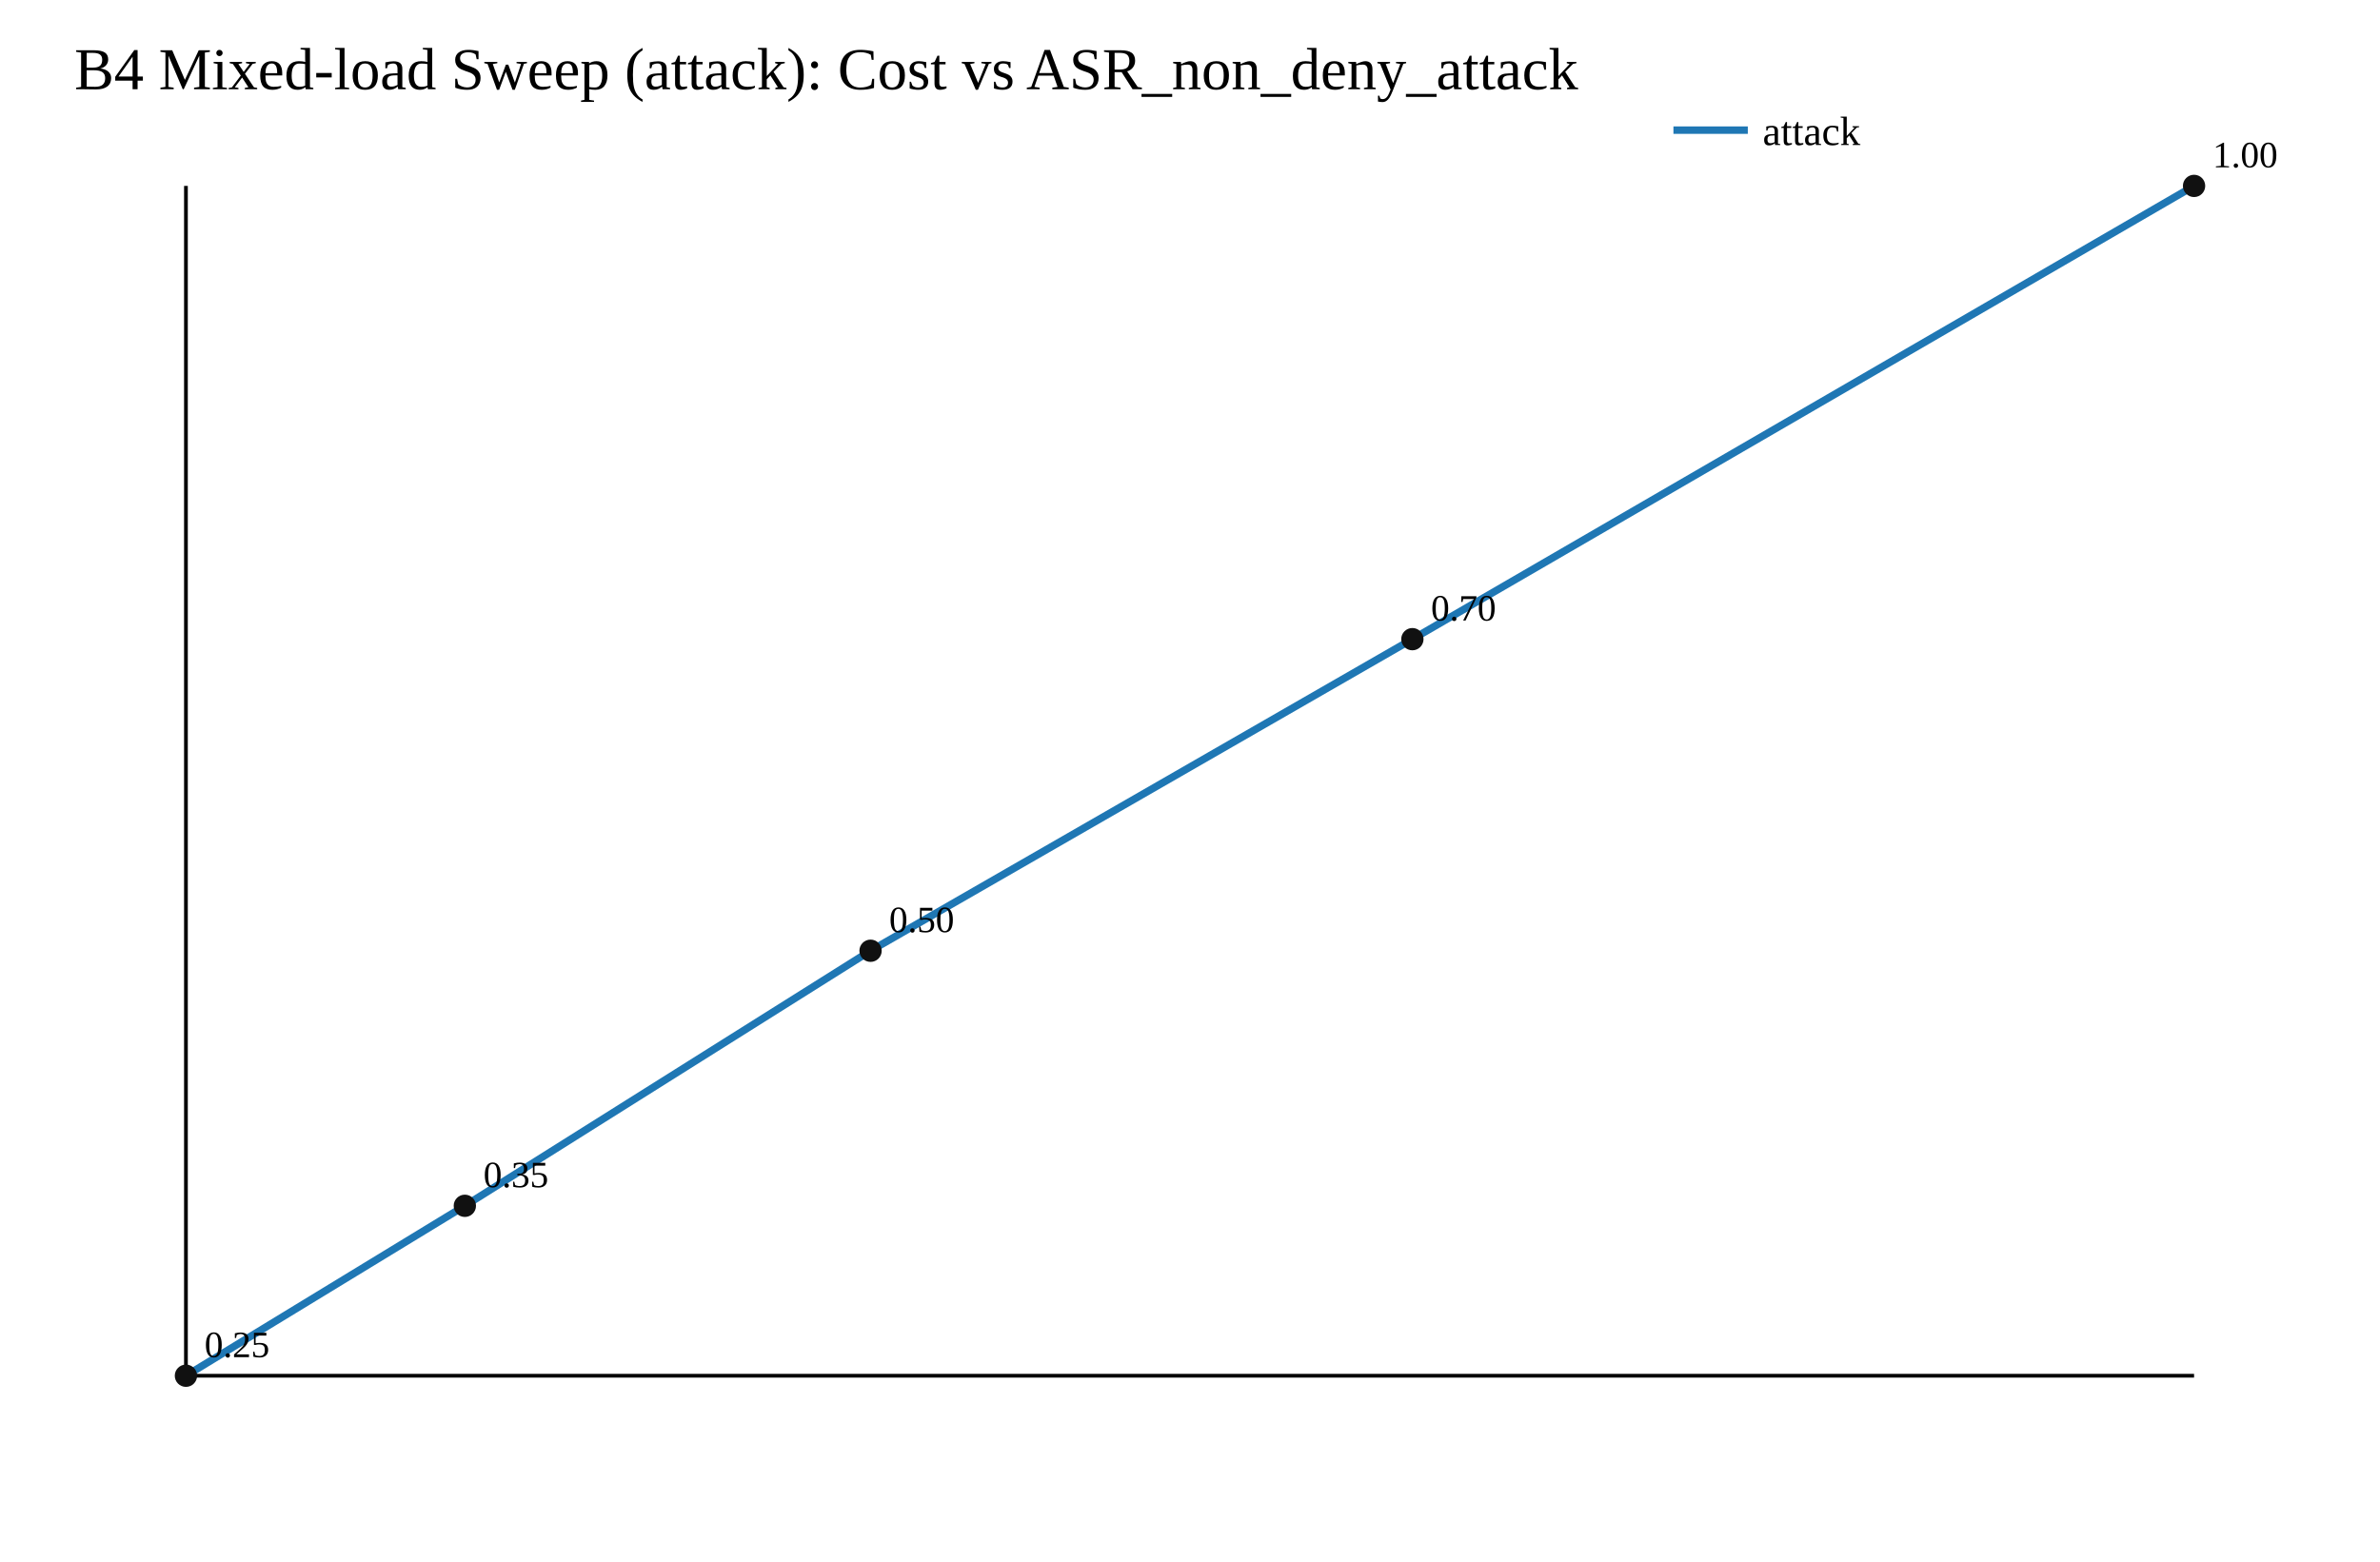
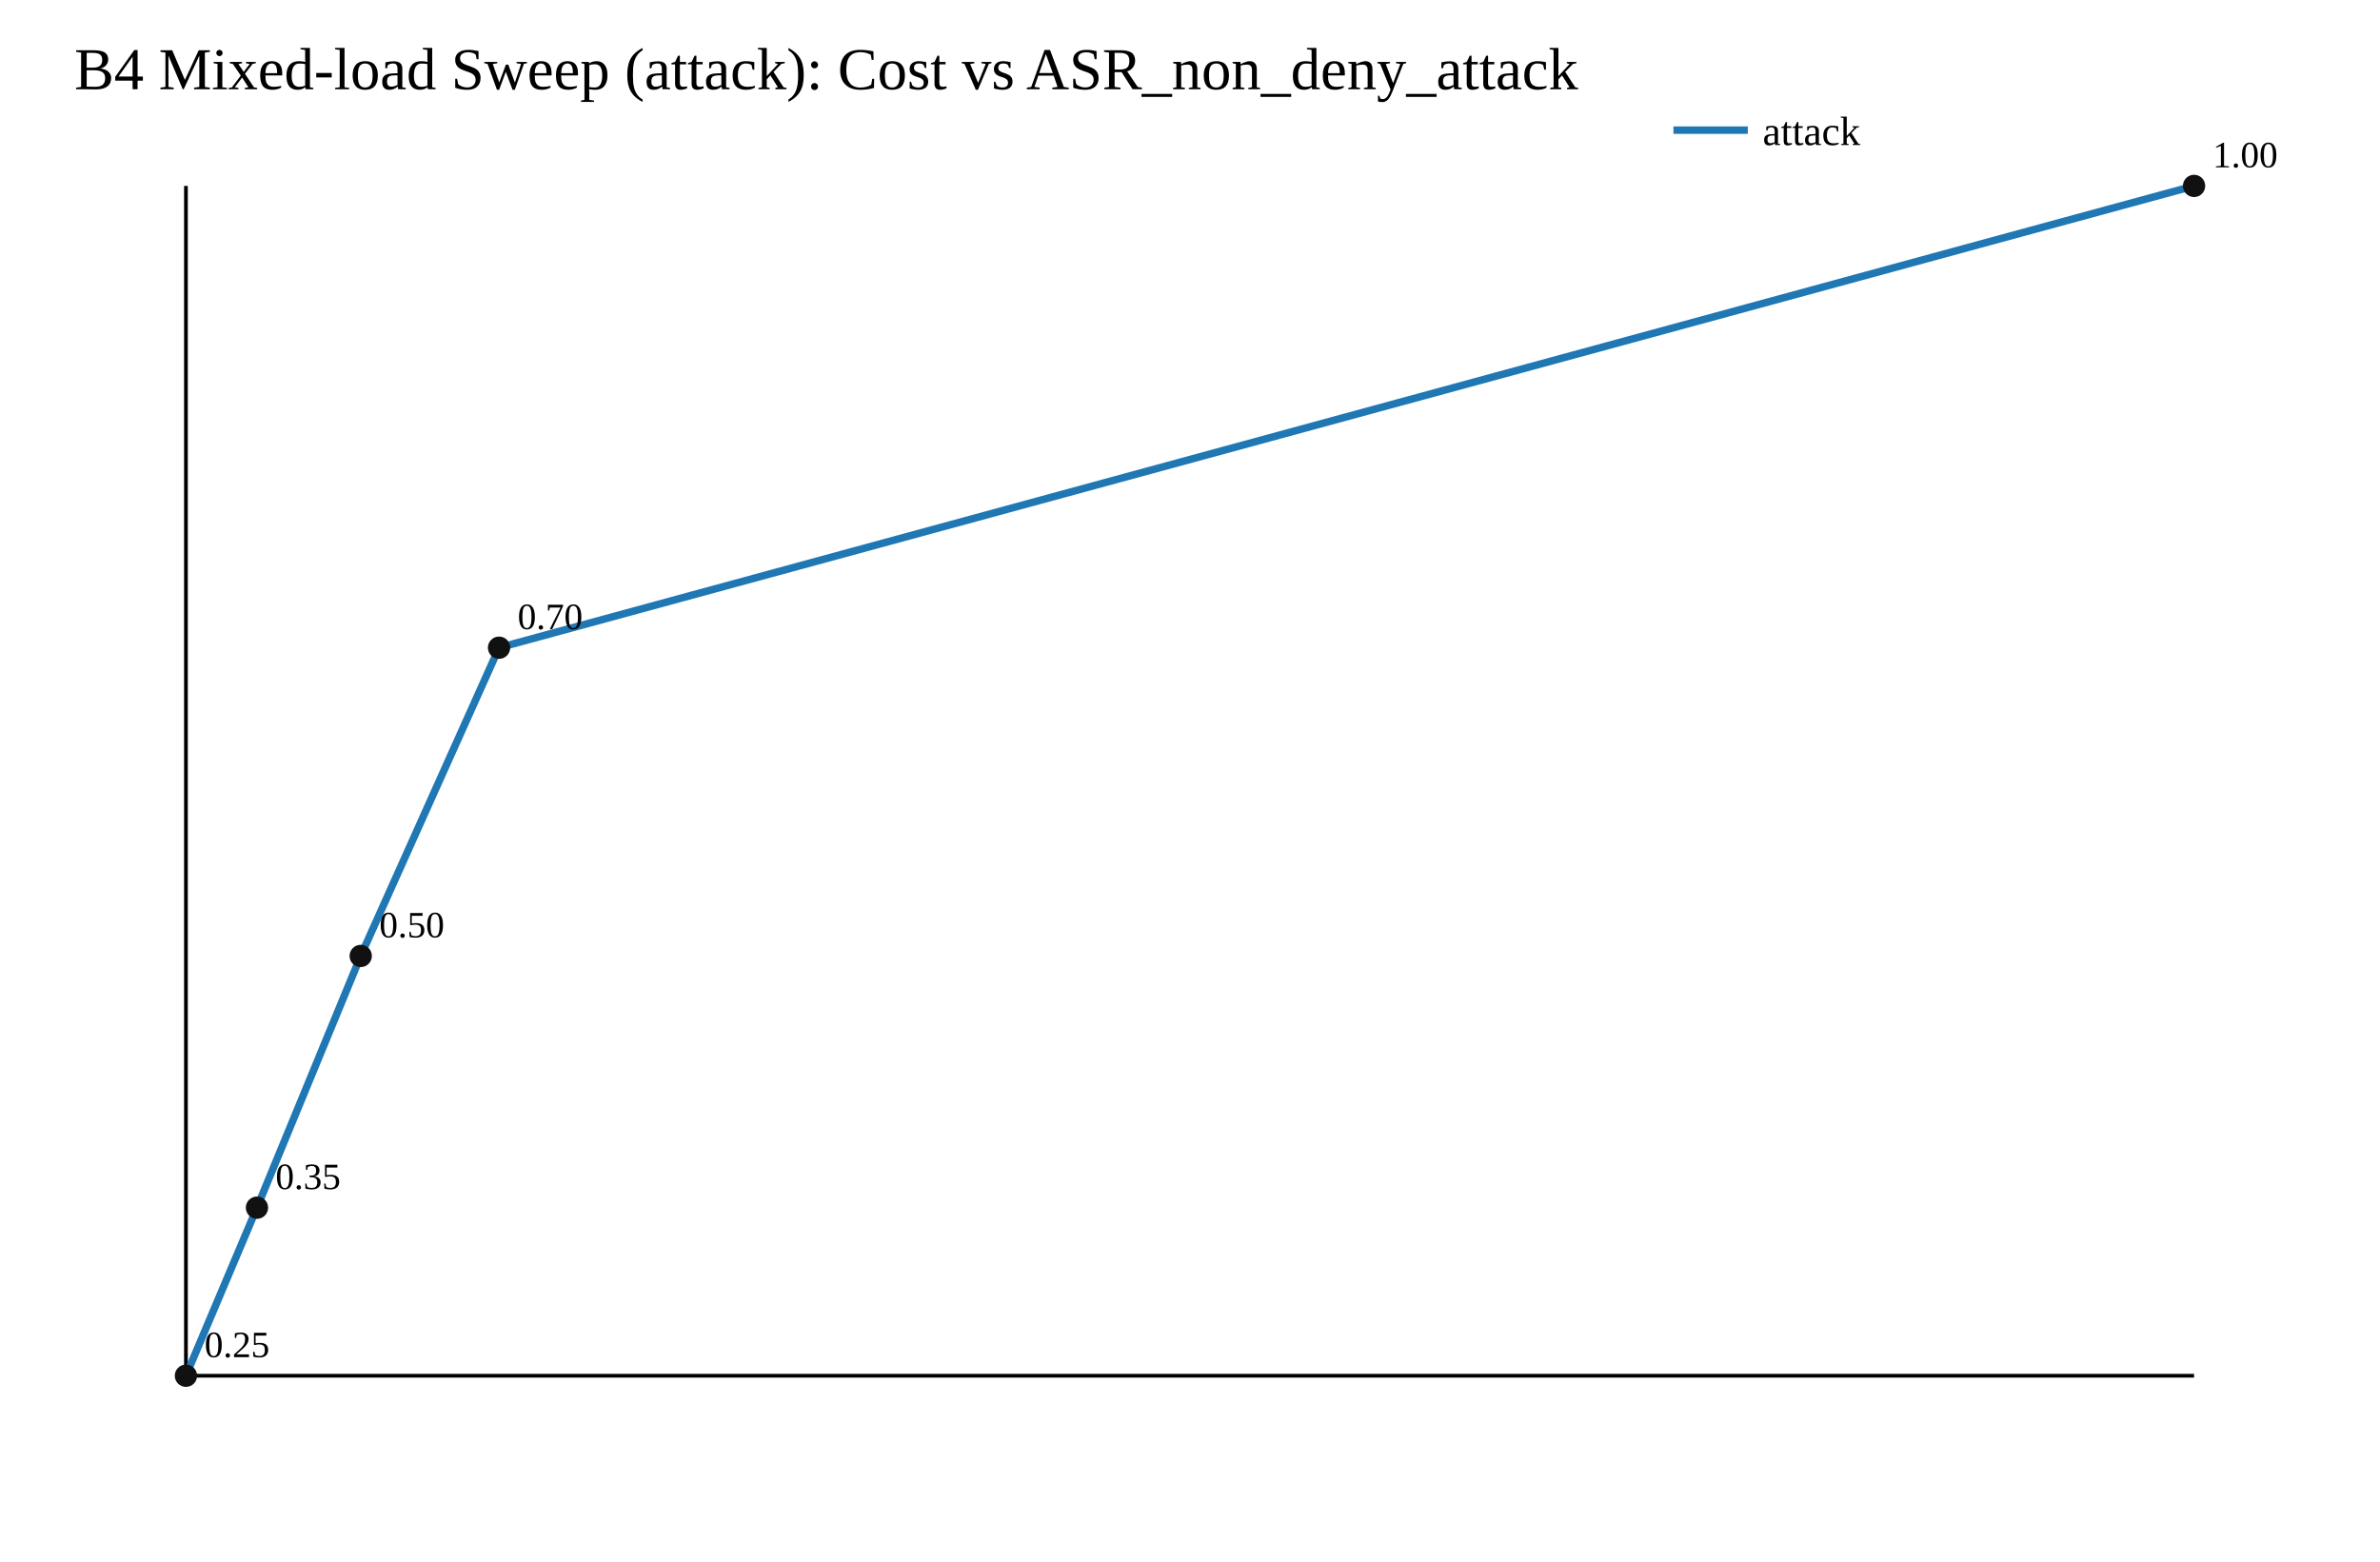
<svg xmlns="http://www.w3.org/2000/svg" width="640" height="420">
  <text x="20" y="24" font-size="16">B4 Mixed-load Sweep (attack): Cost vs ASR_non_deny_attack</text>
  <line x1="50" y1="370" x2="590" y2="370" stroke="black" />
  <line x1="50" y1="370" x2="50" y2="50" stroke="black" />
-   <polyline fill="none" stroke="#1f77b4" stroke-width="2" points="590.0,50.0 379.8,171.9 234.1,255.7 125.0,324.3 50.0,370.0" />
+   <polyline fill="none" stroke="#1f77b4" stroke-width="2" points="590.0,50.0 134.2,174.2 97.0,257.1 69.1,324.8 50.0,370.0" />
  <line x1="450" y1="35" x2="470" y2="35" stroke="#1f77b4" stroke-width="2" />
  <text x="474" y="39" font-size="11">attack</text>
  <circle cx="590.0" cy="50.0" r="3" fill="#111" />
  <text x="595.0" y="45.0" font-size="10">1.00</text>
-   <circle cx="379.8" cy="171.9" r="3" fill="#111" />
-   <text x="384.8" y="166.9" font-size="10">0.70</text>
-   <circle cx="234.1" cy="255.7" r="3" fill="#111" />
-   <text x="239.1" y="250.7" font-size="10">0.50</text>
-   <circle cx="125.0" cy="324.3" r="3" fill="#111" />
-   <text x="130.0" y="319.3" font-size="10">0.35</text>
+   <circle cx="134.2" cy="174.2" r="3" fill="#111" />
+   <text x="139.2" y="169.2" font-size="10">0.70</text>
+   <circle cx="97.0" cy="257.1" r="3" fill="#111" />
+   <text x="102.0" y="252.1" font-size="10">0.50</text>
+   <circle cx="69.1" cy="324.8" r="3" fill="#111" />
+   <text x="74.1" y="319.8" font-size="10">0.35</text>
  <circle cx="50.0" cy="370.0" r="3" fill="#111" />
  <text x="55.0" y="365.0" font-size="10">0.25</text>
</svg>
